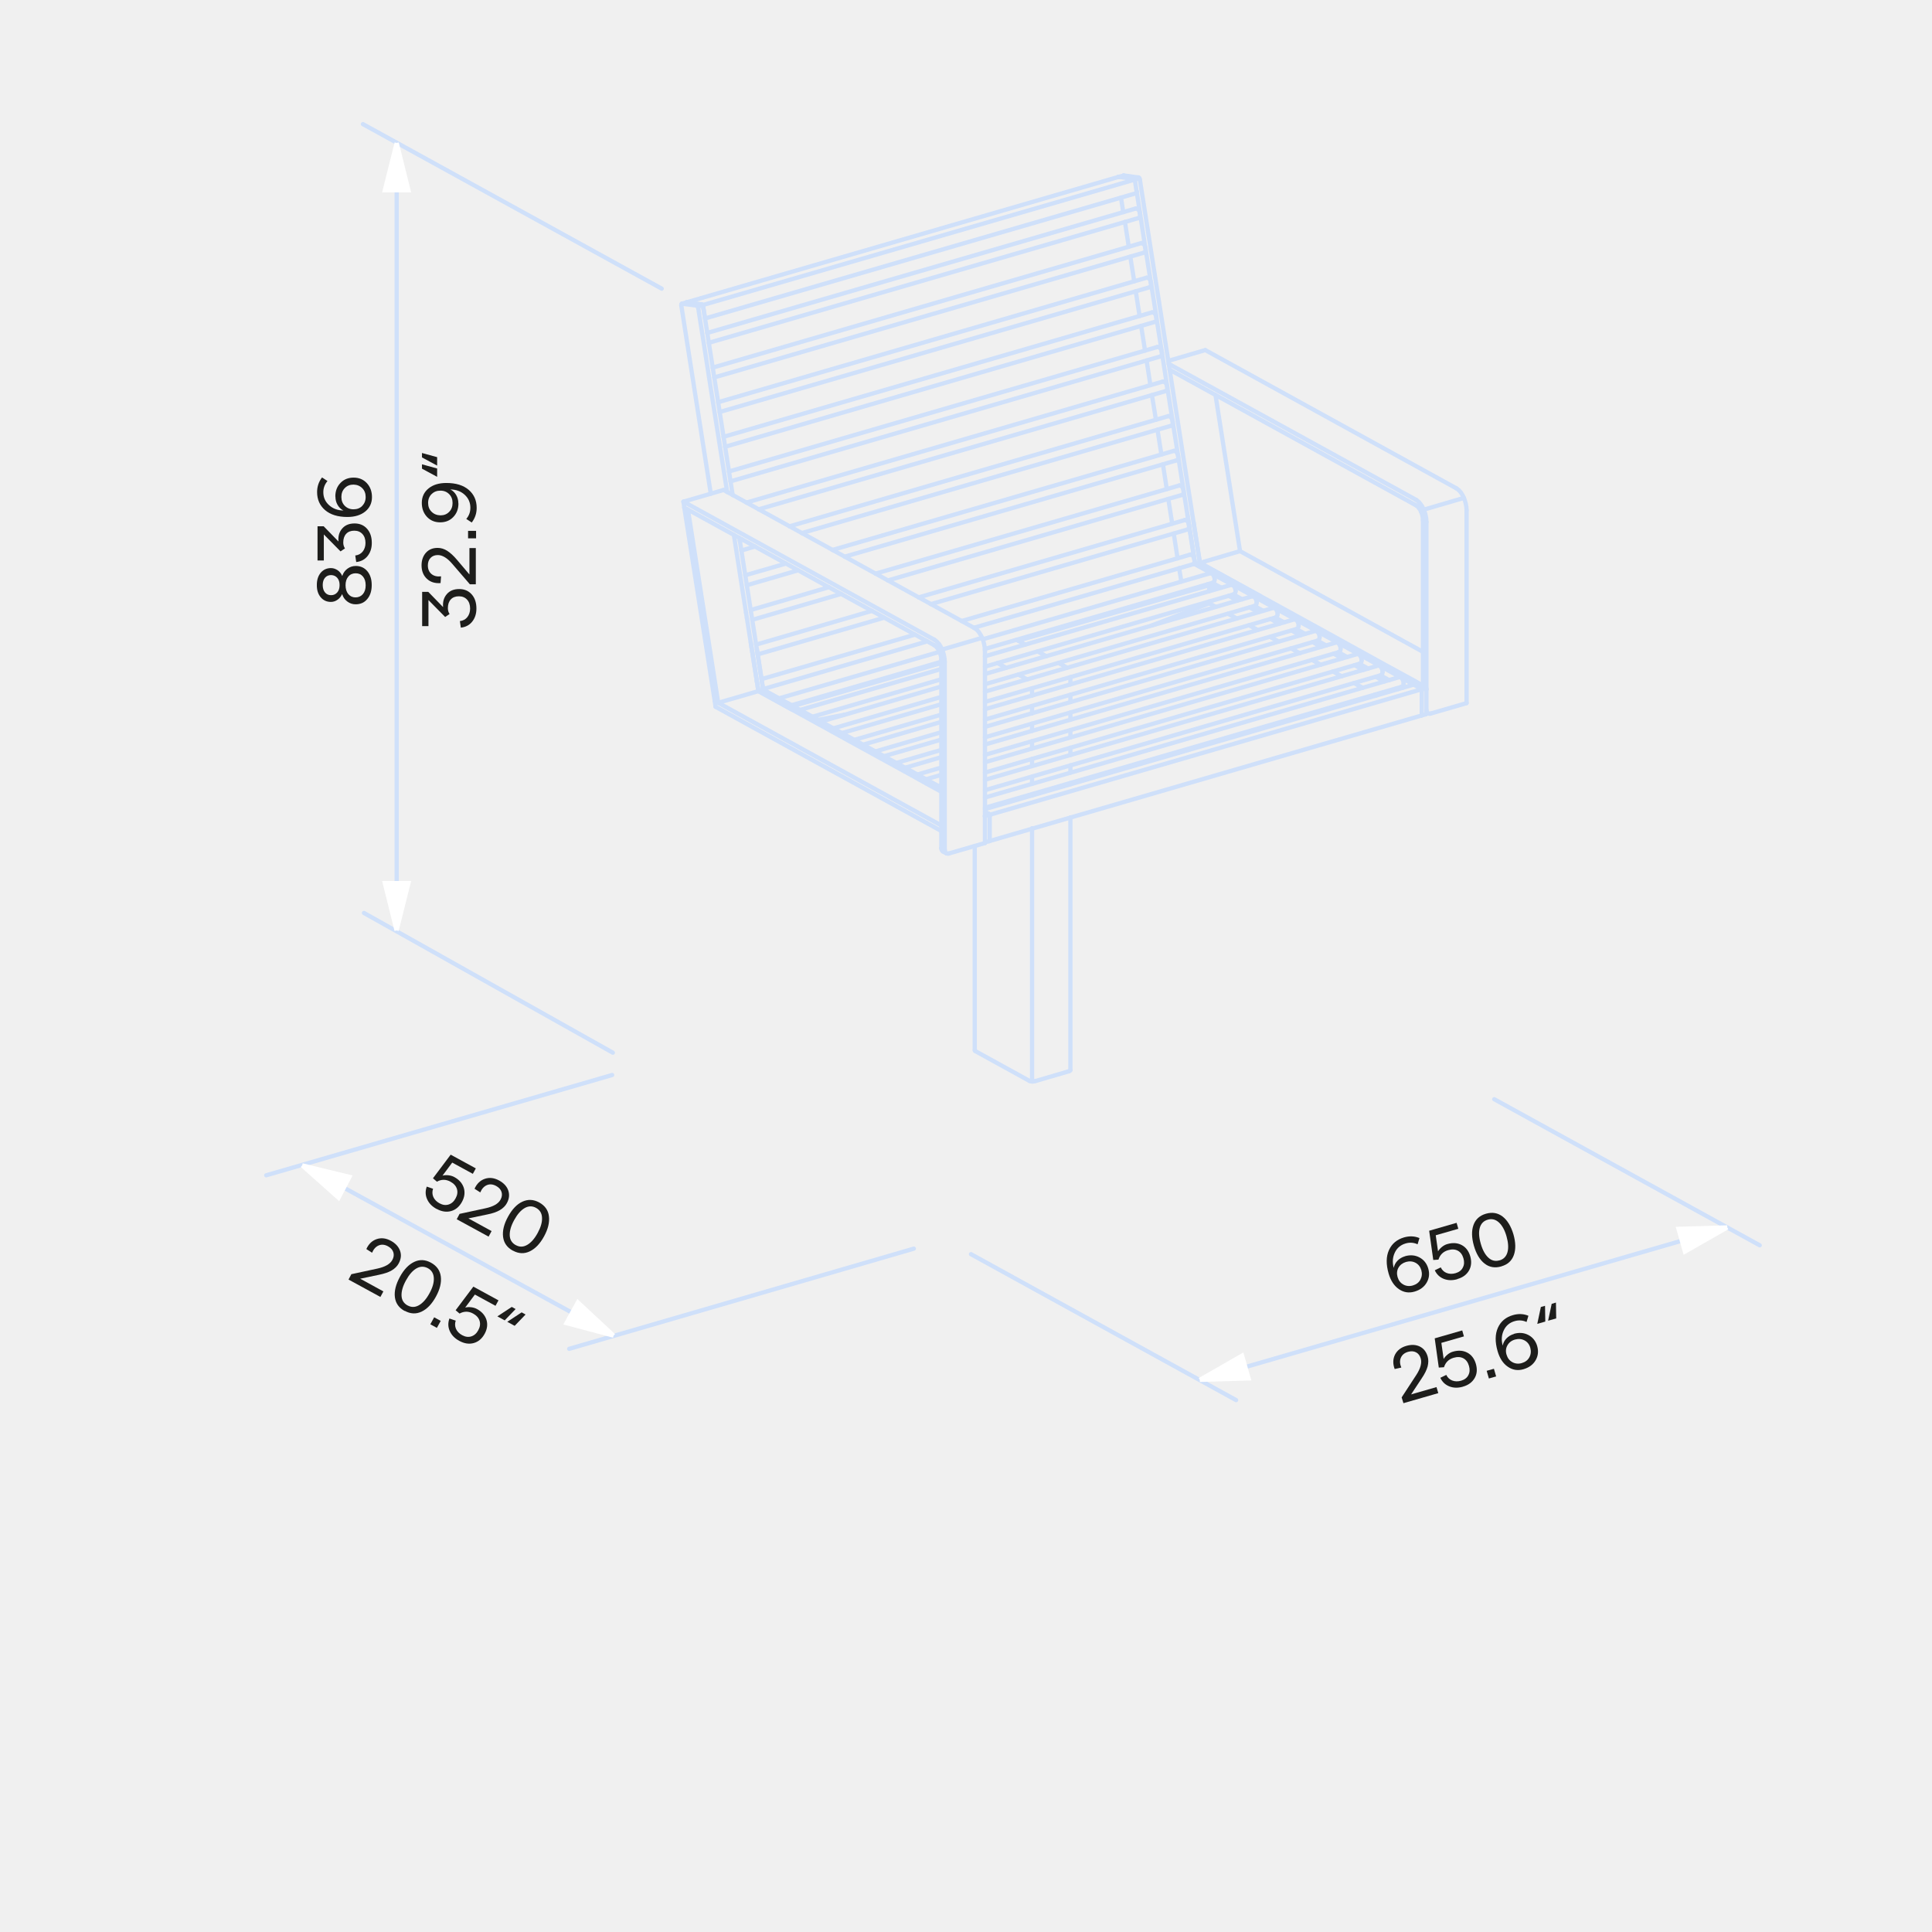
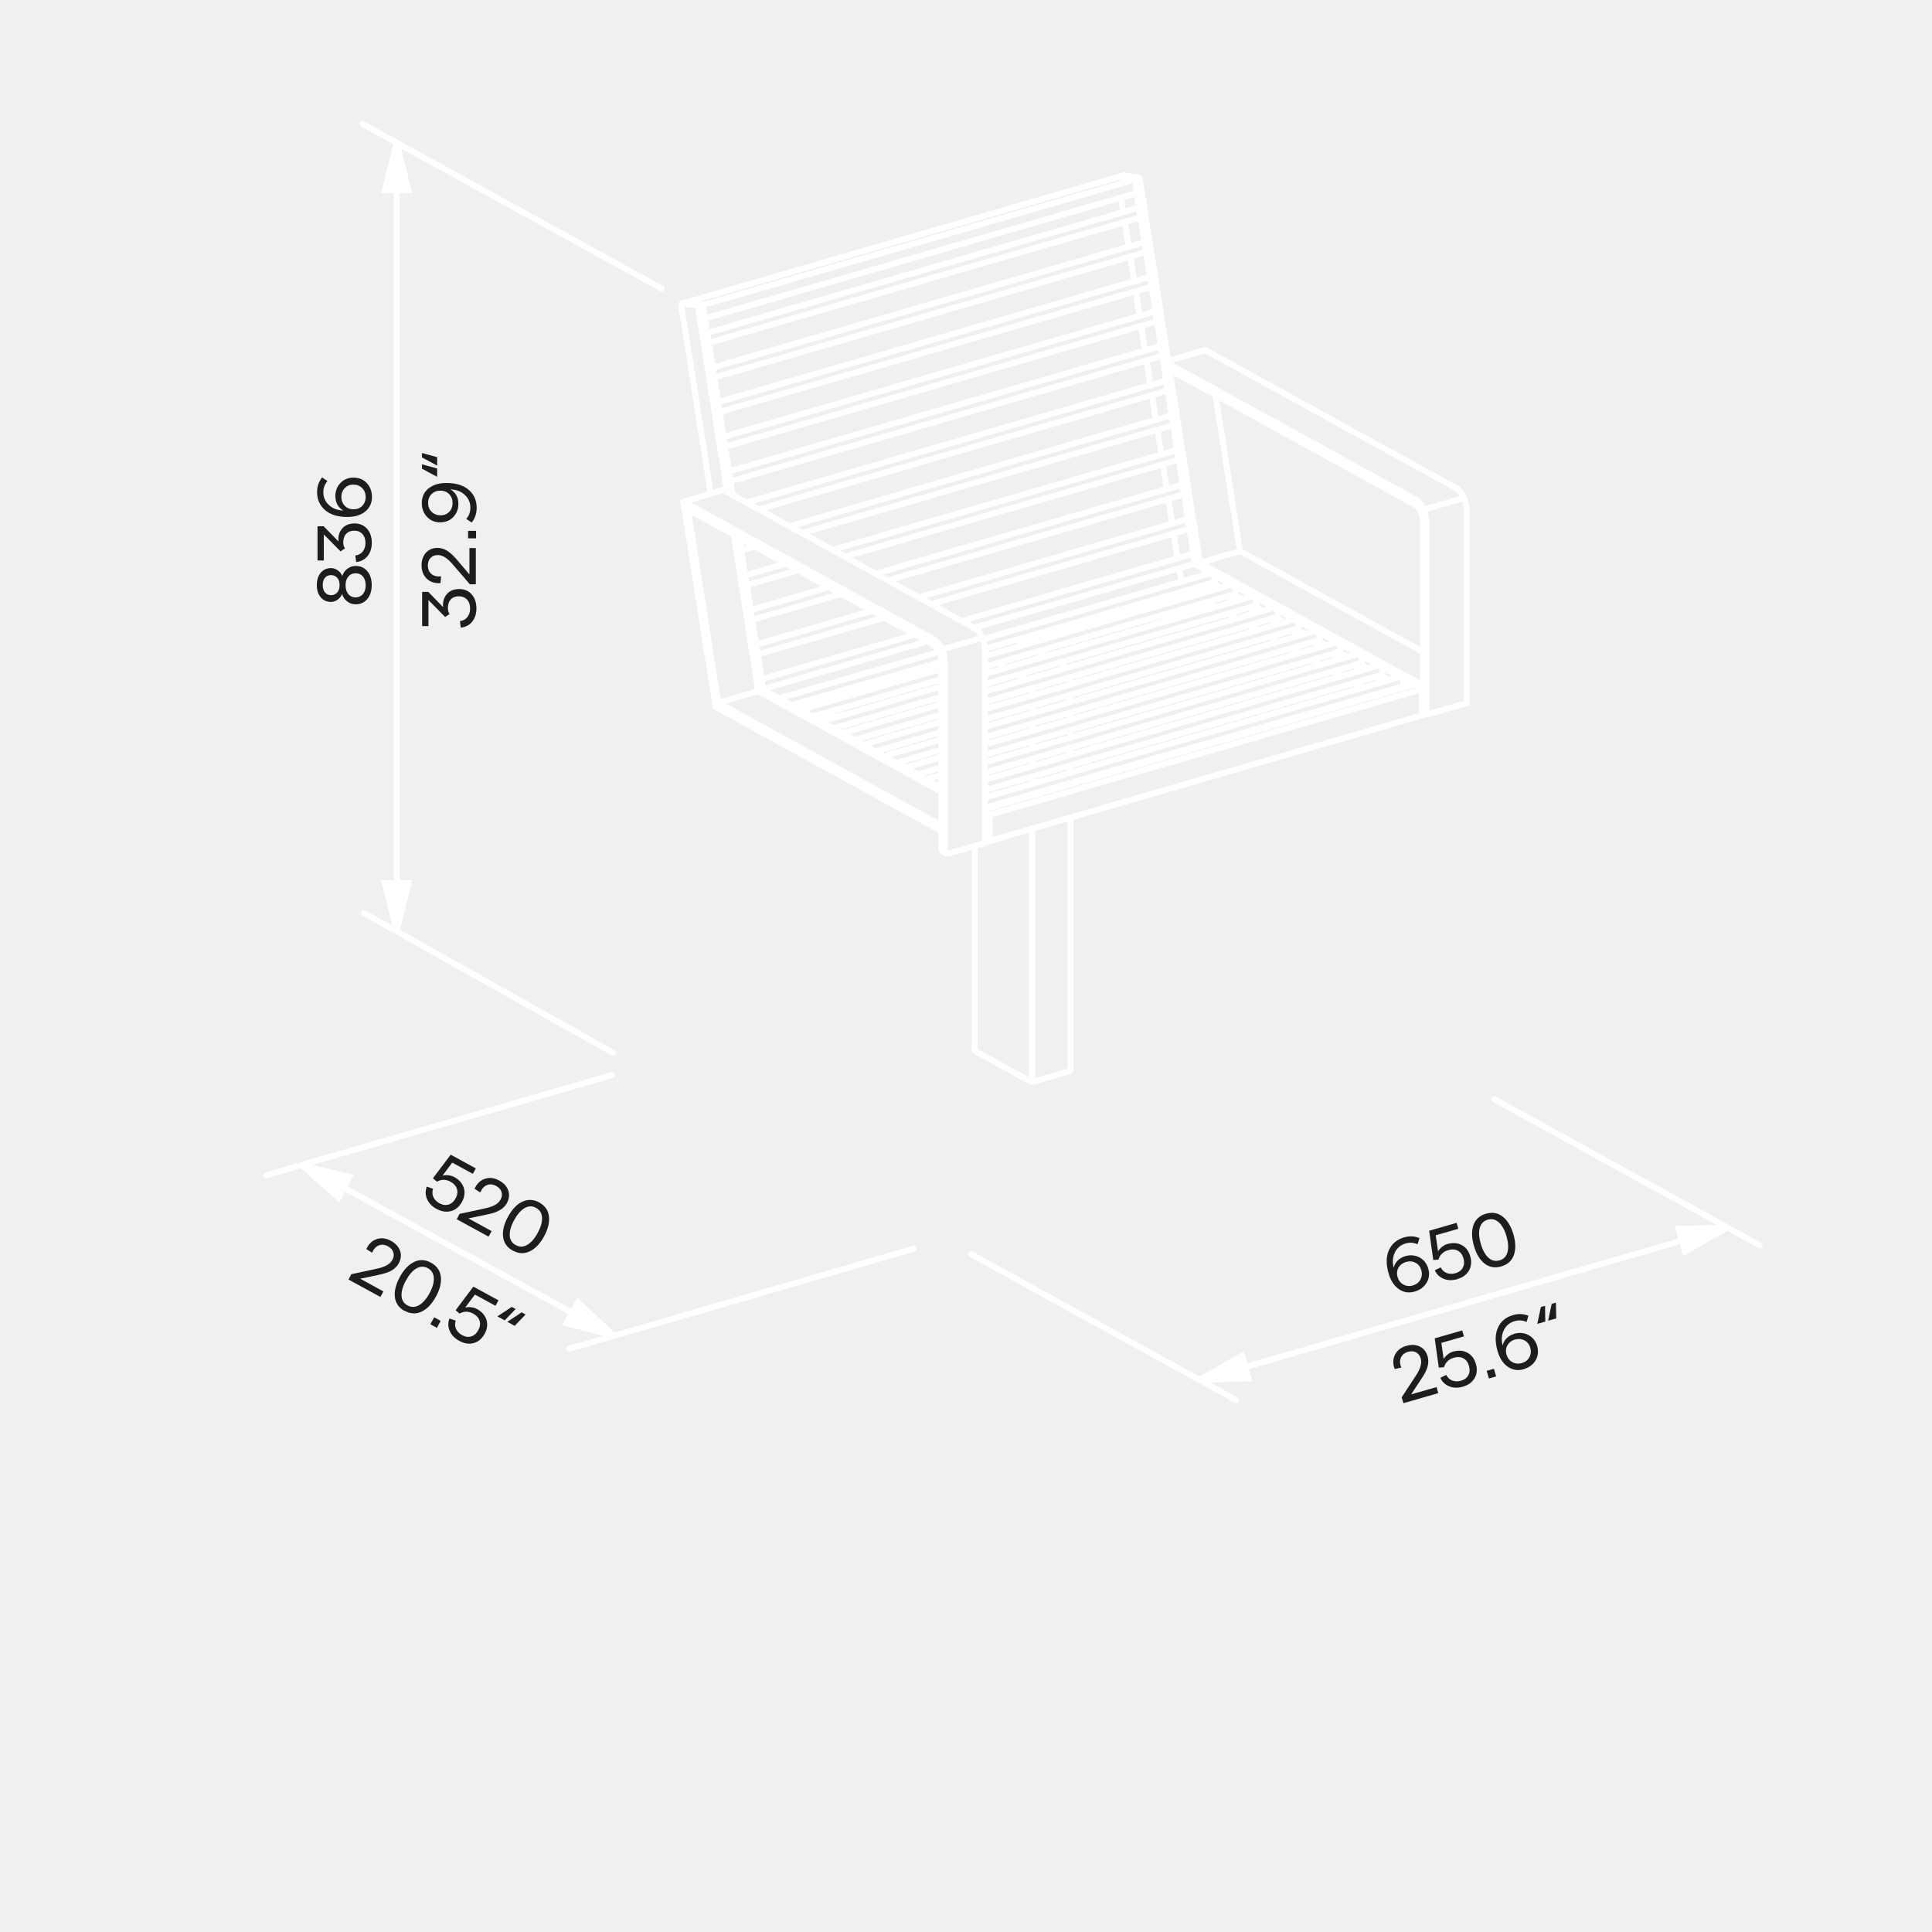
- <svg xmlns="http://www.w3.org/2000/svg" vector-effect="non-scaling-stroke" id="Vrstva_1" data-name="Vrstva 1" viewBox="0 0 226.77 226.77">
+ <svg xmlns="http://www.w3.org/2000/svg" id="Vrstva_1" data-name="Vrstva 1" viewBox="0 0 226.77 226.77">
  <defs>
    <style>
      .cls-1 {
        fill: #ffffff;
        stroke: #ffffff;
        stroke-miterlimit: 10;
      }

      .cls-1, .cls-2 {
-         stroke-width: .5px;
+         stroke-width: .7px;
      }

      .cls-3 {
        fill: #1d1d1b;
        stroke-width: 0px;
      }

      .cls-2 {
        fill: none;
-         stroke: #cfe0fa;
+         stroke: #ffffff;
        stroke-linecap: round;
        stroke-linejoin: round;
      }
    </style>
  </defs>
  <g>
    <line class="cls-2" x1="166.81" y1="60.08" x2="167.12" y2="59.82" />
    <line class="cls-2" x1="110.58" y1="76.24" x2="110.28" y2="76.51" />
    <line class="cls-2" x1="149.78" y1="72.46" x2="115.61" y2="82.39" />
    <line class="cls-2" x1="115.61" y1="81.18" x2="149.46" y2="71.35" />
    <path class="cls-2" d="m149.96,72.09c0-.16-.05-.34-.13-.48-.04-.06-.09-.14-.14-.19-.06-.05-.16-.09-.23-.06" />
    <line class="cls-2" x1="98.83" y1="86.04" x2="110.49" y2="82.66" />
    <line class="cls-2" x1="110.49" y1="83.88" x2="100.28" y2="86.84" />
    <path class="cls-2" d="m149.78,72.46c.08-.03.12-.09.14-.16s.04-.14.04-.22" />
    <path class="cls-2" d="m116.12,98.72s.04-.04.04-.06c.01-.03.01-.05.01-.08" />
    <path class="cls-2" d="m86.14,62.79c.34,2.15.67,4.32,1.01,6.49.43,2.74,1.43,9.11,1.87,11.84" />
    <path class="cls-2" d="m81.95,36.12h0v.03c.01.06.03.13.04.18.01.13.03.25.05.38.16.99.31,1.97.47,2.96.31,1.97.62,3.96.92,5.93.62,3.94,1.25,7.89,1.87,11.84.01.1.03.21.05.32" />
    <path class="cls-2" d="m89.02,81.12c1.19.66,2.39,1.32,3.59,1.98,1.19.66,2.39,1.31,3.59,1.97,1.19.66,2.39,1.32,3.59,1.98,1.19.65,2.39,1.31,3.59,1.97,1.19.66,2.39,1.32,3.59,1.97.6.34,1.19.66,1.79,1,.57.31,1.14.62,1.71.93" />
    <path class="cls-2" d="m110.49,92.45c-2.18-1.19-4.36-2.39-6.54-3.59-2.61-1.43-5.21-2.87-7.81-4.29-1.28-.7-2.57-1.41-3.84-2.11-.91-.49-1.82-1-2.72-1.49" />
    <path class="cls-2" d="m89.58,80.96c-.25-1.58-.49-3.18-.74-4.76" />
    <line class="cls-2" x1="89.58" y1="80.96" x2="96.66" y2="84.85" />
    <line class="cls-2" x1="89.02" y1="81.12" x2="89.58" y2="80.96" />
    <line class="cls-2" x1="81.79" y1="35.87" x2="80.06" y2="35.65" />
    <line class="cls-2" x1="89.58" y1="80.96" x2="89.02" y2="81.12" />
    <line class="cls-2" x1="86.79" y1="63.14" x2="89.58" y2="80.96" />
    <line class="cls-2" x1="82.53" y1="35.96" x2="86" y2="58.11" />
    <line class="cls-2" x1="83.01" y1="39.08" x2="133.32" y2="24.47" />
    <line class="cls-2" x1="133.64" y1="25.59" x2="83.19" y2="40.24" />
    <line class="cls-2" x1="83.65" y1="43.15" x2="133.97" y2="28.53" />
    <path class="cls-2" d="m134.29,29.65c.05-.01.09-.05.12-.09.03-.05.04-.1.05-.16.01-.1,0-.22-.01-.31-.03-.1-.06-.21-.12-.3-.04-.09-.12-.18-.21-.23" />
    <line class="cls-2" x1="134.29" y1="29.65" x2="83.84" y2="44.3" />
    <line class="cls-2" x1="92.66" y1="61.78" x2="137.15" y2="48.84" />
    <path class="cls-2" d="m137.47,49.97c.06-.03.1-.06.13-.1.03-.05.04-.1.05-.16.01-.1,0-.21-.01-.31-.03-.1-.06-.21-.12-.3-.04-.08-.12-.18-.21-.23" />
    <line class="cls-2" x1="137.47" y1="49.97" x2="94.11" y2="62.57" />
    <line class="cls-2" x1="119.51" y1="75.2" x2="141.93" y2="68.69" />
    <line class="cls-2" x1="137.29" y1="43.4" x2="140.84" y2="66.07" />
    <line class="cls-2" x1="166.2" y1="59.31" x2="137.29" y2="43.4" />
    <line class="cls-2" x1="167.02" y1="61.04" x2="167.02" y2="80.47" />
    <line class="cls-2" x1="99.08" y1="83.9" x2="96.03" y2="84.5" />
    <line class="cls-2" x1="147.32" y1="71.1" x2="115.61" y2="80.31" />
    <line class="cls-2" x1="115.61" y1="79.11" x2="146.99" y2="69.99" />
    <line class="cls-2" x1="96.37" y1="84.7" x2="110.49" y2="80.58" />
    <path class="cls-2" d="m147.5,70.74c0-.17-.05-.34-.13-.48-.04-.08-.09-.14-.14-.19-.06-.05-.16-.1-.23-.08" />
    <line class="cls-2" x1="144.85" y1="69.75" x2="115.61" y2="78.25" />
    <line class="cls-2" x1="115.61" y1="77.03" x2="144.53" y2="68.64" />
    <path class="cls-2" d="m145.03,69.38c0-.16-.05-.34-.13-.48-.04-.06-.09-.14-.14-.19-.06-.05-.16-.09-.23-.06" />
    <line class="cls-2" x1="97.71" y1="64.55" x2="137.79" y2="52.92" />
    <path class="cls-2" d="m138.12,54.03c.05-.01.09-.05.12-.1.03-.04.04-.09.05-.14.01-.1.01-.22-.01-.32s-.06-.21-.12-.3c-.04-.08-.12-.18-.21-.22" />
    <line class="cls-2" x1="138.12" y1="54.03" x2="99.15" y2="65.34" />
    <line class="cls-2" x1="125.64" y1="83.62" x2="125.64" y2="84.48" />
    <polyline class="cls-2" points="119.32 75.1 119.51 75.2 120.34 75.66" />
    <line class="cls-2" x1="120.56" y1="79.74" x2="119.53" y2="79.17" />
    <line class="cls-2" x1="133.35" y1="22.68" x2="82.75" y2="37.38" />
    <line class="cls-2" x1="85.56" y1="55.34" x2="135.87" y2="40.72" />
    <path class="cls-2" d="m136.2,41.84c.05-.01.09-.05.12-.1.03-.04.05-.09.05-.14.03-.1.01-.22-.01-.31-.01-.1-.05-.21-.1-.3s-.12-.18-.21-.23" />
    <line class="cls-2" x1="136.2" y1="41.84" x2="85.74" y2="56.5" />
    <line class="cls-2" x1="89.02" y1="81.12" x2="92.93" y2="83.27" />
    <line class="cls-2" x1="84.3" y1="82.49" x2="89.02" y2="81.12" />
    <line class="cls-2" x1="89.02" y1="81.12" x2="88.12" y2="75.37" />
    <line class="cls-2" x1="115.61" y1="76.32" x2="115.61" y2="98.95" />
    <line class="cls-2" x1="115.61" y1="98.95" x2="111.37" y2="100.18" />
    <line class="cls-2" x1="109.66" y1="75.73" x2="80.75" y2="59.82" />
    <line class="cls-2" x1="80.22" y1="58.88" x2="109.66" y2="75.08" />
    <line class="cls-2" x1="84.93" y1="57.51" x2="80.22" y2="58.88" />
    <line class="cls-2" x1="84.93" y1="57.51" x2="114.38" y2="73.72" />
    <path class="cls-2" d="m114.38,73.72c.21.12.4.31.54.51s.27.42.36.64c.19.45.32.97.32,1.45" />
    <line class="cls-2" x1="110.89" y1="99.79" x2="110.89" y2="77.69" />
    <line class="cls-2" x1="110.49" y1="77.46" x2="110.49" y2="96.89" />
    <path class="cls-2" d="m109.66,75.73c.14.08.27.21.36.34.1.13.19.27.26.43.13.3.21.64.21.96" />
    <path class="cls-2" d="m110.89,77.69c0-.49-.12-1.01-.31-1.45-.09-.23-.22-.45-.36-.65-.16-.19-.34-.38-.56-.51" />
    <path class="cls-2" d="m137.64,49.45c.26,1.65.52,3.28.78,4.93.43,2.74,1.43,9.11,1.87,11.84" />
    <path class="cls-2" d="m135.73,37.27c.21,1.35.43,2.7.64,4.05" />
    <path class="cls-2" d="m135.1,33.2c.21,1.35.42,2.7.64,4.05" />
    <path class="cls-2" d="m133.41,22.47c.12.77.25,1.53.36,2.3.22,1.45.45,2.91.67,4.36" />
    <path class="cls-2" d="m140.29,66.23c1.19.66,2.39,1.32,3.59,1.98,1.19.66,2.39,1.31,3.59,1.97,1.19.66,2.39,1.32,3.59,1.98,1.19.65,2.39,1.31,3.58,1.97,1.21.66,2.4,1.32,3.61,1.98.6.32,1.19.65,1.79.99.6.32,1.21.66,1.8.99.6.32,1.19.66,1.79.99.6.34,1.21.66,1.8,1,.3.16.6.32.89.49.08.04.16.08.22.12.04.03.08.04.12.06.03.01.04.03.06.03h0" />
    <path class="cls-2" d="m167.3,80.62h-.01s-.01-.01-.03-.01c-.01-.01-.04-.03-.05-.04l-.23-.12c-.3-.17-.6-.34-.89-.51-1.22-.66-2.43-1.32-3.63-1.98-2.41-1.34-4.83-2.66-7.24-4-2.61-1.43-5.21-2.87-7.81-4.29-1.28-.7-2.57-1.41-3.84-2.11-.91-.49-1.82-1-2.72-1.49" />
    <line class="cls-2" x1="140.29" y1="66.23" x2="140.84" y2="66.07" />
    <line class="cls-2" x1="144.22" y1="68.39" x2="140.29" y2="66.23" />
    <line class="cls-2" x1="167.43" y1="80.91" x2="167.43" y2="83.68" />
    <line class="cls-2" x1="137.77" y1="62.63" x2="138.22" y2="65.54" />
    <line class="cls-2" x1="140.84" y1="66.07" x2="140.27" y2="66.23" />
    <line class="cls-2" x1="133.79" y1="21.07" x2="137.29" y2="43.4" />
    <line class="cls-2" x1="140.27" y1="66.23" x2="139.38" y2="60.48" />
    <line class="cls-2" x1="87.61" y1="58.99" x2="136.51" y2="44.78" />
    <path class="cls-2" d="m136.83,45.9c.05-.01.09-.05.12-.09.03-.05.05-.1.05-.16.03-.1.01-.21,0-.31-.03-.1-.06-.21-.12-.3s-.12-.18-.21-.23" />
    <line class="cls-2" x1="136.83" y1="45.9" x2="89.05" y2="59.78" />
    <line class="cls-2" x1="110.49" y1="77.67" x2="92.89" y2="82.78" />
    <line class="cls-2" x1="142.39" y1="68.39" x2="115.6" y2="76.17" />
    <line class="cls-2" x1="115.37" y1="75.03" x2="142.06" y2="67.28" />
    <line class="cls-2" x1="91.44" y1="81.97" x2="110.28" y2="76.51" />
    <path class="cls-2" d="m142.57,68.03c0-.17-.05-.34-.13-.48-.04-.08-.09-.14-.14-.19-.06-.05-.16-.1-.23-.08" />
    <line class="cls-2" x1="110.49" y1="92.17" x2="110.14" y2="92.27" />
    <line class="cls-2" x1="159.64" y1="77.89" x2="115.61" y2="90.68" />
    <line class="cls-2" x1="115.61" y1="89.47" x2="159.31" y2="76.77" />
    <path class="cls-2" d="m159.82,77.51c0-.16-.05-.34-.13-.47-.04-.08-.09-.14-.14-.21-.06-.05-.14-.09-.23-.06" />
    <line class="cls-2" x1="152.24" y1="73.81" x2="115.61" y2="84.46" />
    <line class="cls-2" x1="115.61" y1="83.24" x2="151.92" y2="72.7" />
    <path class="cls-2" d="m152.43,73.45c0-.17-.05-.34-.13-.48-.04-.08-.09-.14-.14-.19-.06-.05-.14-.1-.23-.08" />
    <line class="cls-2" x1="157.17" y1="76.54" x2="115.61" y2="88.6" />
    <line class="cls-2" x1="115.61" y1="87.39" x2="156.85" y2="75.41" />
    <path class="cls-2" d="m157.35,76.16c0-.17-.05-.34-.13-.48-.04-.08-.09-.14-.14-.19-.06-.05-.14-.1-.23-.08" />
    <line class="cls-2" x1="84.93" y1="51.27" x2="135.24" y2="36.66" />
    <path class="cls-2" d="m135.56,37.78c.05-.01.09-.05.12-.1.03-.04.04-.09.05-.14.01-.1.01-.22-.01-.32-.01-.1-.05-.21-.1-.3-.05-.08-.13-.18-.22-.22" />
    <line class="cls-2" x1="135.56" y1="37.78" x2="85.11" y2="52.44" />
    <line class="cls-2" x1="84.29" y1="47.21" x2="134.6" y2="32.59" />
    <path class="cls-2" d="m135.1,33.2c-.01-.1-.05-.22-.1-.32-.05-.09-.13-.21-.23-.26" />
    <line class="cls-2" x1="134.93" y1="33.72" x2="84.47" y2="48.36" />
    <line class="cls-2" x1="154.71" y1="75.18" x2="115.61" y2="86.54" />
    <line class="cls-2" x1="115.61" y1="85.32" x2="154.38" y2="74.06" />
    <path class="cls-2" d="m154.89,74.8c0-.16-.05-.34-.13-.48-.04-.06-.09-.14-.14-.19-.06-.05-.14-.09-.23-.06" />
    <line class="cls-2" x1="112.88" y1="72.89" x2="139.7" y2="65.1" />
    <line class="cls-2" x1="89.39" y1="79.71" x2="107.4" y2="74.49" />
    <path class="cls-2" d="m140.03,66.23c.05-.03.09-.06.12-.1.03-.05.05-.1.05-.16.03-.09.01-.21-.01-.31-.01-.1-.05-.21-.1-.3-.05-.08-.12-.18-.21-.23" />
    <line class="cls-2" x1="108.84" y1="75.28" x2="89.57" y2="80.88" />
    <line class="cls-2" x1="140.03" y1="66.23" x2="114.32" y2="73.68" />
    <line class="cls-2" x1="164.57" y1="80.6" x2="115.61" y2="94.81" />
    <line class="cls-2" x1="115.61" y1="93.61" x2="164.24" y2="79.48" />
    <path class="cls-2" d="m164.75,80.23c0-.17-.05-.34-.13-.48-.04-.08-.09-.14-.14-.21-.06-.04-.14-.09-.23-.06" />
    <line class="cls-2" x1="162.1" y1="79.25" x2="115.61" y2="92.75" />
    <line class="cls-2" x1="115.61" y1="91.53" x2="161.78" y2="78.12" />
    <path class="cls-2" d="m162.28,78.87c0-.16-.05-.34-.13-.48-.04-.06-.09-.14-.14-.19-.06-.05-.14-.1-.23-.08" />
    <line class="cls-2" x1="102.77" y1="67.33" x2="138.43" y2="56.98" />
    <line class="cls-2" x1="138.75" y1="58.09" x2="104.21" y2="68.13" />
    <line class="cls-2" x1="115.61" y1="94.97" x2="165.92" y2="80.36" />
    <line class="cls-2" x1="166.8" y1="84" x2="116.11" y2="98.73" />
    <path class="cls-2" d="m166.88,81.08c0-.05-.01-.12-.04-.17-.03-.04-.05-.09-.1-.12" />
    <line class="cls-2" x1="107.82" y1="70.12" x2="139.07" y2="61.04" />
    <path class="cls-2" d="m139.39,62.15c.05-.01.09-.05.12-.09.03-.05.04-.1.05-.16.01-.1.01-.21-.01-.31-.01-.1-.05-.21-.1-.3s-.13-.18-.22-.23" />
    <line class="cls-2" x1="139.39" y1="62.15" x2="109.26" y2="70.91" />
    <line class="cls-2" x1="110.49" y1="92.93" x2="110.49" y2="92.93" />
    <line class="cls-2" x1="92.53" y1="82.57" x2="92.53" y2="82.57" />
    <line class="cls-2" x1="110.49" y1="81.8" x2="97.82" y2="85.49" />
    <line class="cls-2" x1="110.49" y1="79.73" x2="95.35" y2="84.13" />
    <line class="cls-2" x1="149.14" y1="72.65" x2="150.16" y2="73.22" />
    <line class="cls-2" x1="151.61" y1="74.01" x2="152.62" y2="74.57" />
    <line class="cls-2" x1="154.07" y1="75.36" x2="155.08" y2="75.93" />
    <line class="cls-2" x1="156.54" y1="76.72" x2="157.55" y2="77.28" />
    <line class="cls-2" x1="159" y1="78.07" x2="160.01" y2="78.64" />
    <line class="cls-2" x1="161.47" y1="79.43" x2="162.48" y2="79.99" />
    <line class="cls-2" x1="163.93" y1="80.79" x2="164.11" y2="80.88" />
    <path class="cls-2" d="m133.81,25.06c-.01-.1-.05-.22-.1-.31s-.13-.19-.22-.25" />
    <line class="cls-2" x1="88.63" y1="64.15" x2="87.01" y2="64.62" />
    <line class="cls-2" x1="164.67" y1="80.73" x2="164.49" y2="80.62" />
    <line class="cls-2" x1="163.05" y1="79.83" x2="162.02" y2="79.26" />
    <line class="cls-2" x1="160.58" y1="78.47" x2="159.56" y2="77.91" />
    <line class="cls-2" x1="158.12" y1="77.12" x2="157.1" y2="76.55" />
    <line class="cls-2" x1="155.66" y1="75.76" x2="154.63" y2="75.2" />
    <line class="cls-2" x1="153.19" y1="74.4" x2="152.17" y2="73.84" />
    <line class="cls-2" x1="150.73" y1="73.05" x2="149.7" y2="72.49" />
    <line class="cls-2" x1="148.26" y1="71.69" x2="147.24" y2="71.13" />
    <line class="cls-2" x1="161.57" y1="81.62" x2="161.39" y2="81.52" />
    <line class="cls-2" x1="159.95" y1="80.73" x2="158.92" y2="80.17" />
    <line class="cls-2" x1="157.48" y1="79.38" x2="156.46" y2="78.81" />
    <line class="cls-2" x1="155.02" y1="78.02" x2="154" y2="77.46" />
    <line class="cls-2" x1="152.56" y1="76.67" x2="151.53" y2="76.1" />
    <line class="cls-2" x1="150.09" y1="75.3" x2="149.07" y2="74.75" />
    <line class="cls-2" x1="147.63" y1="73.94" x2="146.6" y2="73.39" />
    <line class="cls-2" x1="145.16" y1="72.59" x2="144.14" y2="72.04" />
    <line class="cls-2" x1="140.84" y1="66.07" x2="145.55" y2="64.69" />
    <line class="cls-2" x1="137.17" y1="42.7" x2="166.2" y2="58.66" />
    <line class="cls-2" x1="167.43" y1="80.91" x2="167.43" y2="61.27" />
    <line class="cls-2" x1="140.47" y1="66.17" x2="140.47" y2="66.17" />
    <line class="cls-2" x1="140.84" y1="66.07" x2="140.84" y2="66.07" />
    <line class="cls-2" x1="147.92" y1="69.96" x2="147.91" y2="69.96" />
    <line class="cls-2" x1="140.84" y1="66.07" x2="140.84" y2="66.07" />
    <line class="cls-2" x1="93.68" y1="66.94" x2="87.66" y2="68.69" />
    <path class="cls-2" d="m137,45.39c.22,1.35.43,2.7.64,4.06" />
    <path class="cls-2" d="m134.46,29.14l.23,1.56c.13.83.27,1.66.4,2.49" />
    <path class="cls-2" d="m116.12,98.72s-.01,0-.01.01" />
    <line class="cls-2" x1="133.94" y1="38.25" x2="134.4" y2="41.15" />
    <line class="cls-2" x1="135.86" y1="50.44" x2="136.32" y2="53.34" />
    <line class="cls-2" x1="136.5" y1="54.5" x2="136.95" y2="57.4" />
    <line class="cls-2" x1="118.09" y1="78.38" x2="117.07" y2="77.82" />
    <line class="cls-2" x1="115.63" y1="77.03" x2="115.61" y2="77.02" />
    <line class="cls-2" x1="121.79" y1="76.45" x2="122.8" y2="77.02" />
    <line class="cls-2" x1="124.25" y1="77.81" x2="125.26" y2="78.37" />
    <line class="cls-2" x1="132.04" y1="26.05" x2="132.49" y2="28.96" />
    <line class="cls-2" x1="132.67" y1="30.13" x2="133.13" y2="33.02" />
    <path class="cls-2" d="m80.58,35.51s.01-.01.03-.03" />
    <line class="cls-2" x1="88.95" y1="80.67" x2="88.95" y2="80.67" />
    <line class="cls-2" x1="87.67" y1="72.54" x2="87.67" y2="72.54" />
    <line class="cls-2" x1="88.31" y1="76.6" x2="88.31" y2="76.6" />
    <line class="cls-2" x1="108.69" y1="91.47" x2="110.49" y2="90.95" />
    <line class="cls-2" x1="101.29" y1="87.41" x2="110.49" y2="84.73" />
    <line class="cls-2" x1="106.22" y1="90.12" x2="110.49" y2="88.87" />
    <line class="cls-2" x1="103.76" y1="88.76" x2="110.49" y2="86.81" />
    <line class="cls-2" x1="88.12" y1="71.6" x2="97.3" y2="68.92" />
    <line class="cls-2" x1="116.15" y1="98.68" x2="116.15" y2="98.68" />
    <line class="cls-2" x1="88.75" y1="75.66" x2="102.35" y2="71.7" />
    <path class="cls-2" d="m116.04,95.51h-.01s-.01-.01-.03-.01c-.01-.01-.04-.03-.05-.04l-.23-.12s-.06-.05-.1-.06" />
    <line class="cls-2" x1="93.9" y1="83.33" x2="110.49" y2="78.52" />
    <line class="cls-2" x1="86.83" y1="63.46" x2="87.18" y2="63.36" />
    <line class="cls-2" x1="93.07" y1="82.88" x2="110.49" y2="77.82" />
    <line class="cls-2" x1="87.48" y1="67.52" x2="92.24" y2="66.15" />
    <line class="cls-2" x1="116.11" y1="98.73" x2="115.61" y2="98.87" />
    <path class="cls-2" d="m80.03,35.65h.03" />
    <line class="cls-2" x1="80.03" y1="35.65" x2="80.61" y2="35.48" />
    <path class="cls-2" d="m116.17,95.8c0-.05-.01-.1-.04-.16-.01-.05-.05-.1-.09-.13" />
    <line class="cls-2" x1="79.97" y1="35.86" x2="83.43" y2="57.95" />
    <path class="cls-2" d="m80.63,35.48h-.03" />
    <path class="cls-2" d="m79.97,35.86s-.01-.08,0-.12.03-.08.06-.09" />
    <line class="cls-2" x1="80.63" y1="35.48" x2="82.36" y2="35.72" />
    <path class="cls-2" d="m82.53,35.96c-.01-.05-.03-.1-.05-.16-.03-.04-.06-.09-.12-.09" />
    <path class="cls-2" d="m81.79,35.87c.05.01.09.06.12.1s.04.09.05.14" />
    <line class="cls-2" x1="141.93" y1="70.6" x2="141.93" y2="70.82" />
    <line class="cls-2" x1="144.22" y1="69.93" x2="145.23" y2="70.49" />
    <line class="cls-2" x1="146.68" y1="71.3" x2="147.69" y2="71.85" />
    <line class="cls-2" x1="145.8" y1="70.34" x2="144.77" y2="69.77" />
    <line class="cls-2" x1="143.33" y1="68.97" x2="142.31" y2="68.42" />
    <line class="cls-2" x1="142.7" y1="71.23" x2="141.93" y2="70.82" />
    <path class="cls-2" d="m133.64,25.59c.05-.01.09-.05.12-.09s.04-.08.05-.13c.03-.09.03-.19,0-.29" />
    <path class="cls-2" d="m133.49,24.5c-.05-.03-.1-.05-.17-.03" />
    <path class="cls-2" d="m134.12,28.56c-.05-.03-.1-.04-.16-.03" />
    <path class="cls-2" d="m137.31,48.87c-.05-.03-.1-.04-.17-.03" />
    <line class="cls-2" x1="141.93" y1="68.69" x2="141.93" y2="69.39" />
    <line class="cls-2" x1="141.93" y1="70.82" x2="135.23" y2="73.4" />
    <line class="cls-2" x1="141.93" y1="68.69" x2="142.76" y2="69.14" />
    <path class="cls-2" d="m167.63,83.74c-.06-.03-.12-.09-.14-.16-.04-.06-.05-.14-.05-.21" />
    <path class="cls-2" d="m167.43,61.27c0-.49-.12-1.01-.31-1.45-.1-.23-.22-.45-.38-.65-.14-.19-.32-.38-.54-.51" />
    <line class="cls-2" x1="167.63" y1="83.74" x2="167.43" y2="83.63" />
    <line class="cls-2" x1="145.55" y1="64.69" x2="167.02" y2="76.51" />
    <line class="cls-2" x1="145.55" y1="64.69" x2="142.67" y2="46.37" />
    <path class="cls-2" d="m167.9,83.76c-.09.03-.18.03-.27-.03" />
    <line class="cls-2" x1="172.14" y1="59.9" x2="172.14" y2="82.53" />
    <line class="cls-2" x1="172.14" y1="82.53" x2="167.9" y2="83.76" />
    <line class="cls-2" x1="141.47" y1="41.09" x2="137.12" y2="42.36" />
    <line class="cls-2" x1="141.47" y1="41.09" x2="170.91" y2="57.3" />
    <path class="cls-2" d="m170.91,57.3c.22.12.4.31.56.51.14.19.27.42.36.64.19.45.31.97.31,1.45" />
    <path class="cls-2" d="m166.2,59.31c.14.08.27.21.36.34.1.13.18.27.25.43.13.3.21.64.21.96" />
    <path class="cls-2" d="m147.5,70.74c0,.06-.01.14-.04.21s-.06.14-.14.16" />
    <path class="cls-2" d="m144.85,69.75c.08-.03.12-.09.14-.16s.04-.14.04-.22" />
    <path class="cls-2" d="m137.79,52.92c.05-.03.1,0,.16.03" />
    <path class="cls-2" d="m134.93,33.72s.08-.05.1-.09.05-.09.05-.13c.03-.1.03-.19.01-.3" />
    <line class="cls-2" x1="88.84" y1="80.03" x2="88.84" y2="80.03" />
    <path class="cls-2" d="m138.75,58.09c.05-.01.09-.05.12-.1.03-.04.04-.09.05-.14.01-.1.01-.22-.01-.31-.03-.1-.05-.21-.1-.3s-.13-.18-.22-.23" />
    <line class="cls-2" x1="87.57" y1="71.91" x2="87.57" y2="71.91" />
    <line class="cls-2" x1="88.21" y1="75.97" x2="88.21" y2="75.97" />
    <line class="cls-2" x1="133.41" y1="22.47" x2="133.41" y2="22.47" />
    <line class="cls-2" x1="133.31" y1="34.19" x2="133.76" y2="37.09" />
    <line class="cls-2" x1="135.21" y1="46.38" x2="135.68" y2="49.27" />
    <line class="cls-2" x1="137.13" y1="58.56" x2="137.59" y2="61.46" />
    <line class="cls-2" x1="138.4" y1="66.69" x2="138.64" y2="68.13" />
    <line class="cls-2" x1="125.64" y1="79.47" x2="125.64" y2="80.34" />
    <line class="cls-2" x1="125.64" y1="81.54" x2="125.64" y2="82.4" />
    <line class="cls-2" x1="125.64" y1="85.69" x2="125.64" y2="86.55" />
    <line class="cls-2" x1="125.64" y1="87.76" x2="125.64" y2="88.63" />
    <line class="cls-2" x1="125.64" y1="89.83" x2="125.64" y2="90.69" />
    <line class="cls-2" x1="125.64" y1="91.91" x2="125.64" y2="92.06" />
    <line class="cls-2" x1="125.64" y1="95.95" x2="125.64" y2="125.61" />
    <path class="cls-2" d="m138.66,68.26s-.03-.09-.03-.13" />
    <line class="cls-2" x1="110.49" y1="85.94" x2="102.75" y2="88.2" />
    <line class="cls-2" x1="110.49" y1="90.09" x2="107.68" y2="90.91" />
    <line class="cls-2" x1="110.49" y1="88.02" x2="105.21" y2="89.55" />
    <line class="cls-2" x1="98.74" y1="69.71" x2="88.3" y2="72.75" />
    <line class="cls-2" x1="103.78" y1="72.5" x2="88.93" y2="76.81" />
    <path class="cls-2" d="m133.41,22.54v-.06" />
    <path class="cls-2" d="m136.37,41.33c.06.4.13.8.19,1.21.14.95.3,1.89.44,2.84" />
    <line class="cls-2" x1="131.58" y1="23.19" x2="131.84" y2="24.9" />
    <line class="cls-2" x1="134.58" y1="42.31" x2="135.03" y2="45.21" />
    <line class="cls-2" x1="131.27" y1="20.77" x2="131.28" y2="20.77" />
    <path class="cls-2" d="m114.41,123.27c0,.05.05.08.08.1" />
    <line class="cls-2" x1="114.41" y1="123.27" x2="114.41" y2="99.3" />
    <path class="cls-2" d="m120.85,126.88c.08.04.19.06.29.06s.19,0,.29-.03" />
    <line class="cls-2" x1="121.43" y1="126.92" x2="125.47" y2="125.74" />
    <path class="cls-2" d="m125.47,125.74s.08-.03.1-.05c.03-.01.06-.04.06-.08" />
    <line class="cls-2" x1="114.49" y1="123.38" x2="120.85" y2="126.88" />
    <path class="cls-2" d="m131.3,20.76h-.01" />
    <line class="cls-2" x1="80.61" y1="35.48" x2="131.3" y2="20.76" />
    <path class="cls-2" d="m133.35,22.68s.04-.04.05-.06.01-.05.01-.08" />
    <line class="cls-2" x1="133.05" y1="21" x2="131.32" y2="20.76" />
    <path class="cls-2" d="m131.32,20.76h-.03" />
    <line class="cls-2" x1="82.53" y1="35.96" x2="82.72" y2="37.2" />
    <line class="cls-2" x1="133.41" y1="22.47" x2="133.22" y2="21.23" />
    <path class="cls-2" d="m133.22,21.23c-.01-.05-.03-.1-.05-.14s-.06-.09-.12-.09" />
    <path class="cls-2" d="m136.04,40.75c-.05-.03-.12-.04-.17-.03" />
    <path class="cls-2" d="m111.09,100.16c-.06-.03-.12-.09-.14-.16-.04-.06-.05-.14-.05-.21" />
    <line class="cls-2" x1="110.49" y1="96.89" x2="84.3" y2="82.49" />
    <line class="cls-2" x1="80.75" y1="59.82" x2="84.3" y2="82.49" />
    <line class="cls-2" x1="111.09" y1="100.16" x2="110.67" y2="99.94" />
    <line class="cls-2" x1="83.99" y1="82.96" x2="110.49" y2="97.54" />
    <line class="cls-2" x1="83.99" y1="82.96" x2="83.89" y2="82.26" />
    <line class="cls-2" x1="80.32" y1="59.58" x2="83.89" y2="82.26" />
    <path class="cls-2" d="m110.49,99.56c0,.08.01.16.04.22.04.06.08.12.14.16" />
    <path class="cls-2" d="m111.37,100.18c-.09.03-.19.03-.29-.03" />
    <line class="cls-2" x1="80.22" y1="58.88" x2="80.32" y2="59.58" />
    <line class="cls-2" x1="110.49" y1="97.54" x2="110.49" y2="99.56" />
    <path class="cls-2" d="m167.37,83.84s.04-.04.05-.06.01-.06.01-.09" />
    <line class="cls-2" x1="167.37" y1="83.84" x2="166.8" y2="84" />
    <line class="cls-2" x1="131.3" y1="20.76" x2="131.87" y2="20.61" />
    <path class="cls-2" d="m140.84,66.07c-.25-1.58-.49-3.16-.74-4.76" />
    <line class="cls-2" x1="140.84" y1="66.07" x2="147.91" y2="69.96" />
    <path class="cls-2" d="m167.43,80.91c0-.05-.01-.1-.04-.16-.01-.05-.05-.1-.09-.13" />
    <path class="cls-2" d="m131.89,20.59s-.01,0-.03.01" />
    <line class="cls-2" x1="131.89" y1="20.59" x2="133.62" y2="20.83" />
    <path class="cls-2" d="m133.79,21.07c-.01-.05-.03-.1-.05-.16-.03-.04-.06-.09-.12-.09" />
    <path class="cls-2" d="m136.68,44.81c-.05-.03-.1-.04-.17-.03" />
    <path class="cls-2" d="m142.39,68.39c.08-.01.12-.09.14-.16s.04-.14.04-.21" />
    <path class="cls-2" d="m159.64,77.89c.08-.03.12-.09.14-.16s.04-.14.04-.22" />
    <path class="cls-2" d="m152.24,73.81c.08-.01.12-.08.14-.16.03-.06.04-.14.04-.21" />
    <path class="cls-2" d="m157.17,76.54c.08-.03.12-.09.14-.16.03-.08.04-.16.04-.22" />
    <path class="cls-2" d="m135.4,36.69s-.1-.05-.16-.03" />
    <path class="cls-2" d="m134.76,32.62c-.05-.03-.1-.04-.16-.03" />
    <path class="cls-2" d="m154.71,75.18c.08-.03.12-.09.14-.16s.04-.14.04-.22" />
    <path class="cls-2" d="m139.87,65.12c-.05-.03-.12-.04-.17-.03" />
    <path class="cls-2" d="m164.57,80.6c.08-.01.12-.09.14-.16s.04-.14.04-.21" />
    <path class="cls-2" d="m162.28,78.87c0,.08-.01.14-.04.22-.03.06-.06.13-.14.16" />
    <path class="cls-2" d="m138.59,57s-.1-.04-.16-.03" />
    <path class="cls-2" d="m166.8,84s.05-.03.05-.05c.01-.04.03-.06.03-.09" />
    <line class="cls-2" x1="116.17" y1="95.8" x2="116.17" y2="98.57" />
    <line class="cls-2" x1="166.88" y1="83.85" x2="166.88" y2="81.08" />
    <path class="cls-2" d="m165.98,80.38s-.04-.03-.06-.01" />
    <path class="cls-2" d="m139.22,61.06s-.1-.04-.16-.03" />
    <polyline class="cls-2" points="110.49 96.89 110.49 97.06 110.49 97.54" />
    <line class="cls-2" x1="110.49" y1="99.56" x2="110.89" y2="99.79" />
    <line class="cls-2" x1="80.32" y1="59.58" x2="80.75" y2="59.82" />
    <line class="cls-2" x1="83.89" y1="82.26" x2="84.3" y2="82.49" />
    <line class="cls-2" x1="141.75" y1="68.59" x2="141.93" y2="68.69" />
    <line class="cls-2" x1="121.14" y1="97.21" x2="121.14" y2="126.94" />
    <line class="cls-2" x1="121.14" y1="80.79" x2="121.14" y2="81.65" />
    <line class="cls-2" x1="121.14" y1="82.87" x2="121.14" y2="83.74" />
    <line class="cls-2" x1="121.14" y1="89.07" x2="121.14" y2="89.92" />
    <line class="cls-2" x1="121.14" y1="86.99" x2="121.14" y2="87.86" />
    <line class="cls-2" x1="121.14" y1="84.93" x2="121.14" y2="85.79" />
    <line class="cls-2" x1="121.14" y1="91.16" x2="121.14" y2="92.01" />
    <line class="cls-2" x1="121.14" y1="93.22" x2="121.14" y2="93.37" />
    <line class="cls-2" x1="115.58" y1="95.8" x2="116.15" y2="95.64" />
    <line class="cls-2" x1="116.15" y1="95.64" x2="166.84" y2="80.91" />
    <line class="cls-2" x1="166.84" y1="80.91" x2="167.39" y2="80.75" />
    <line class="cls-2" x1="82.47" y1="35.81" x2="133.16" y2="21.09" />
    <line class="cls-2" x1="81.9" y1="35.98" x2="82.47" y2="35.81" />
    <line class="cls-2" x1="133.16" y1="21.09" x2="133.73" y2="20.92" />
    <line class="cls-2" x1="167.12" y1="59.82" x2="171.83" y2="58.44" />
    <line class="cls-2" x1="110.58" y1="76.24" x2="115.29" y2="74.86" />
  </g>
  <path class="cls-2" d="m140.89,161.99c20.62-5.97,41.23-11.94,61.85-17.91" />
  <path class="cls-2" d="m42.72,107.16c9.74,5.47,19.48,10.93,29.21,16.4" />
  <path class="cls-2" d="m77.67,33.88c-11.69-6.44-23.38-12.88-35.07-19.31" />
  <line class="cls-2" x1="46.56" y1="109.26" x2="46.56" y2="16.77" />
  <path class="cls-2" d="m66.81,158.32c13.48-3.92,26.97-7.84,40.45-11.76" />
  <path class="cls-2" d="m113.97,147.21c10.37,5.71,20.75,11.42,31.12,17.13" />
  <path class="cls-2" d="m175.39,129.02c10.39,5.72,20.78,11.43,31.16,17.15" />
  <path class="cls-2" d="m31.25,137.95c13.53-3.92,27.07-7.84,40.6-11.77" />
  <path class="cls-2" d="m35.55,136.77c12.17,6.67,24.35,13.34,36.52,20.01" />
  <polyline class="cls-1" points="46.56 16.78 47.94 22.33 45.17 22.33 46.56 16.78" />
  <polyline class="cls-1" points="46.55 109.21 45.17 103.66 47.94 103.66 46.55 109.21" />
  <polyline class="cls-1" points="35.47 136.79 41.02 138.14 39.74 140.59 35.47 136.79" />
  <polyline class="cls-1" points="72.02 156.77 66.49 155.3 67.83 152.87 72.02 156.77" />
  <polyline class="cls-1" points="140.83 161.96 145.79 159.12 146.55 161.79 140.83 161.96" />
  <polyline class="cls-1" points="202.74 144.07 197.77 146.91 197.02 144.24 202.74 144.07" />
  <g>
    <g>
      <path class="cls-3" d="m164.91,147.45c.62-.18,1.19-.13,1.7.14.51.27.86.71,1.03,1.3.18.61.11,1.16-.19,1.67-.3.51-.77.85-1.41,1.04-.67.2-1.29.1-1.85-.29-.56-.39-.96-1-1.2-1.83-.31-1.08-.3-2,.04-2.75.34-.75.93-1.24,1.77-1.49.63-.18,1.24-.16,1.81.08l-.22.73c-.45-.21-.92-.24-1.4-.1-.58.17-1.01.52-1.27,1.07s-.31,1.14-.13,1.8c.06-.32.21-.6.44-.84s.53-.42.87-.52Zm-.18,3.33c.34.18.71.22,1.11.1.4-.12.7-.34.88-.68s.22-.7.11-1.11c-.12-.4-.34-.69-.68-.87-.34-.18-.71-.21-1.11-.1-.4.12-.7.34-.89.67-.19.33-.22.7-.11,1.1.12.4.34.7.68.88Z" />
      <path class="cls-3" d="m171.07,150.14c-.58.17-1.11.16-1.6-.03-.48-.19-.84-.53-1.06-1.01l.7-.34c.15.32.39.54.7.66.31.12.66.13,1.04.02.4-.12.69-.33.85-.66.17-.32.19-.68.07-1.09-.12-.42-.34-.72-.66-.89-.32-.17-.7-.19-1.14-.06-.58.17-.95.54-1.13,1.11l-.61.04-.48-3.43,3.22-.93.2.7-2.65.76.27,1.89c.11-.19.27-.37.47-.53.2-.16.41-.27.63-.33.63-.18,1.19-.14,1.68.12.49.26.82.7,1,1.31.18.63.13,1.19-.14,1.67-.28.49-.73.83-1.38,1.01Z" />
      <path class="cls-3" d="m176.21,148.65c-.74.21-1.4.1-1.96-.34-.56-.44-.98-1.14-1.25-2.09s-.29-1.76-.05-2.43.73-1.12,1.47-1.33c.74-.21,1.39-.1,1.96.34.56.44.98,1.14,1.26,2.08.27.95.29,1.76.05,2.43-.24.68-.73,1.12-1.47,1.33Zm-.2-.71c.48-.14.79-.46.93-.96.14-.5.1-1.12-.11-1.86-.21-.74-.51-1.28-.9-1.64-.39-.35-.82-.46-1.3-.32-.49.14-.8.46-.94.96s-.1,1.12.12,1.87c.21.74.51,1.28.89,1.63.38.35.82.46,1.31.31Z" />
    </g>
    <g>
      <path class="cls-3" d="m164.73,164.7l-.21-.68,1.71-2.62c.51-.78.68-1.43.53-1.95-.1-.34-.28-.58-.55-.72-.27-.14-.58-.16-.93-.06-.42.12-.7.35-.85.69s-.13.73.05,1.16l-.78.17c-.23-.62-.21-1.18.04-1.69.26-.5.7-.85,1.34-1.03.59-.17,1.12-.14,1.57.08.46.23.76.62.92,1.16.11.37.1.76,0,1.17-.11.41-.34.88-.7,1.41l-1.24,1.88,2.98-.86.21.71-4.09,1.18Z" />
      <path class="cls-3" d="m171.72,162.76c-.58.17-1.11.16-1.6-.03-.48-.19-.84-.53-1.06-1.01l.7-.34c.15.32.39.54.7.66s.66.13,1.04.02c.4-.12.69-.33.85-.65.17-.32.19-.68.07-1.09-.12-.42-.34-.72-.66-.89-.32-.17-.7-.19-1.14-.06-.58.17-.95.54-1.13,1.11l-.61.04-.48-3.43,3.23-.93.2.7-2.65.76.27,1.89c.11-.19.27-.37.47-.53.2-.16.41-.27.63-.33.63-.18,1.19-.14,1.68.12s.82.7,1,1.31c.18.63.14,1.19-.14,1.67s-.73.83-1.38,1.01Z" />
      <path class="cls-3" d="m174.5,160.9l.85-.24.26.9-.85.24-.26-.9Z" />
      <path class="cls-3" d="m177.7,156.56c.62-.18,1.19-.13,1.7.14.51.27.86.71,1.03,1.3.17.61.11,1.16-.19,1.67-.3.51-.77.85-1.41,1.04-.67.2-1.29.1-1.85-.29-.56-.38-.96-1-1.2-1.83-.31-1.08-.3-2,.04-2.75.34-.75.93-1.24,1.77-1.48.63-.18,1.24-.16,1.81.08l-.22.73c-.45-.21-.92-.24-1.4-.1-.58.17-1.01.52-1.27,1.07-.26.54-.31,1.14-.13,1.8.06-.32.21-.6.44-.84.24-.25.53-.42.87-.52Zm-.18,3.33c.34.18.71.22,1.11.1.4-.12.7-.34.88-.68.18-.33.22-.71.11-1.11-.11-.4-.34-.69-.68-.87s-.71-.21-1.11-.1-.7.34-.89.67c-.19.33-.23.7-.11,1.1.12.4.34.7.68.88Z" />
      <path class="cls-3" d="m181.35,153.27l.03,1.85-.94.27.42-1.98.49-.14Zm1.28-.37l.03,1.85-.95.27.42-1.98.5-.15Z" />
    </g>
  </g>
  <g>
    <g>
      <path class="cls-3" d="m51.24,141.9c-.53-.29-.9-.67-1.11-1.15-.21-.47-.22-.96-.04-1.47l.74.25c-.11.33-.1.66.03.96.14.31.38.56.73.75.37.2.72.25,1.07.14.34-.11.62-.35.82-.73.21-.38.26-.75.15-1.1s-.36-.63-.76-.85c-.53-.29-1.06-.29-1.59,0l-.46-.4,2.08-2.77,2.95,1.61-.35.64-2.42-1.32-1.14,1.53c.22-.06.45-.07.71-.04.25.03.48.1.68.21.57.31.94.74,1.11,1.27.16.53.09,1.08-.21,1.63-.31.57-.74.94-1.28,1.09-.54.15-1.1.07-1.69-.25Z" />
      <path class="cls-3" d="m53.61,143.11l.33-.63,3.06-.66c.91-.2,1.49-.53,1.75-1.01.17-.31.21-.61.12-.9-.09-.29-.3-.52-.62-.7-.38-.21-.75-.25-1.09-.11-.34.14-.6.42-.79.86l-.67-.43c.27-.6.68-.99,1.22-1.17s1.1-.11,1.68.21c.54.3.9.69,1.06,1.17s.11.97-.16,1.47c-.18.34-.46.61-.83.83-.37.22-.87.39-1.49.51l-2.2.46,2.72,1.49-.35.65-3.74-2.04Z" />
      <path class="cls-3" d="m60.2,146.8c-.68-.37-1.06-.91-1.15-1.62-.09-.71.1-1.5.58-2.37.48-.87,1.03-1.46,1.68-1.76s1.3-.28,1.98.09c.67.37,1.06.91,1.14,1.62.09.71-.1,1.5-.57,2.36-.47.86-1.03,1.45-1.68,1.76-.65.31-1.31.28-1.98-.09Zm.35-.65c.44.24.88.23,1.33-.03.45-.26.86-.72,1.23-1.4s.54-1.27.51-1.8c-.02-.52-.26-.9-.69-1.14-.45-.25-.9-.24-1.35.02-.45.26-.86.73-1.23,1.41-.37.67-.54,1.27-.52,1.79.02.52.26.9.71,1.15Z" />
    </g>
    <g>
      <path class="cls-3" d="m40.91,150.19l.33-.63,3.06-.66c.91-.2,1.49-.53,1.75-1.01.17-.31.21-.61.12-.9-.09-.29-.3-.52-.62-.7-.38-.21-.75-.25-1.09-.11s-.6.42-.79.86l-.67-.43c.27-.6.68-.99,1.22-1.17.54-.18,1.1-.11,1.68.21.54.3.89.69,1.06,1.17s.11.97-.16,1.47c-.18.34-.46.61-.83.83-.37.22-.87.38-1.49.51l-2.2.46,2.72,1.49-.35.65-3.74-2.04Z" />
      <path class="cls-3" d="m47.5,153.88c-.68-.37-1.06-.91-1.15-1.62-.09-.71.11-1.5.58-2.37.47-.87,1.03-1.46,1.68-1.77.64-.31,1.3-.28,1.98.09.67.37,1.06.91,1.15,1.62.09.71-.1,1.5-.57,2.36-.47.86-1.03,1.45-1.68,1.76-.65.31-1.31.28-1.98-.09Zm.35-.65c.44.24.88.23,1.33-.03.45-.26.86-.72,1.23-1.4.37-.67.54-1.27.51-1.8-.03-.52-.26-.9-.69-1.14-.45-.24-.9-.24-1.35.02s-.86.73-1.23,1.41c-.37.67-.54,1.27-.52,1.79.02.52.26.9.71,1.15Z" />
      <path class="cls-3" d="m50.96,154.62l.77.42-.45.82-.77-.42.45-.82Z" />
      <path class="cls-3" d="m53.9,157.38c-.53-.29-.9-.67-1.11-1.15-.21-.47-.22-.96-.04-1.47l.74.25c-.11.33-.1.65.03.96.14.31.38.56.73.75.37.2.73.25,1.07.14.34-.11.62-.35.82-.73.21-.38.26-.75.15-1.1-.11-.35-.36-.63-.76-.85-.53-.29-1.06-.29-1.59,0l-.46-.39,2.08-2.77,2.95,1.61-.35.64-2.42-1.32-1.14,1.53c.22-.06.45-.07.71-.04.25.03.48.1.68.21.57.31.94.74,1.11,1.27.16.53.09,1.08-.21,1.63-.31.57-.74.94-1.28,1.09-.54.15-1.1.07-1.69-.25Z" />
      <path class="cls-3" d="m60.52,153.65l-1.28,1.33-.86-.47,1.69-1.11.45.25Zm1.17.64l-1.28,1.33-.87-.47,1.69-1.11.46.25Z" />
    </g>
  </g>
  <g>
    <g>
      <path class="cls-3" d="m43.63,68.68c0,.67-.17,1.22-.52,1.63-.34.42-.8.62-1.37.62-.37,0-.69-.11-.98-.33s-.49-.5-.6-.87c-.13.28-.31.51-.55.67-.24.17-.5.25-.77.25-.49,0-.89-.18-1.2-.55s-.46-.85-.45-1.46c0-.59.16-1.06.46-1.42.31-.36.71-.54,1.2-.54.28,0,.53.09.78.25.24.17.42.39.54.68.12-.36.32-.65.61-.86s.62-.32.98-.32c.56,0,1.02.21,1.36.62.34.41.51.95.51,1.61Zm-3.77-.01c0-.35-.09-.63-.27-.84s-.42-.32-.72-.33c-.3,0-.54.1-.72.31s-.27.5-.27.85c0,.37.09.67.27.88.18.22.42.32.72.32.3,0,.54-.12.72-.33.18-.21.27-.5.27-.86Zm3.06.02c0-.43-.11-.77-.32-1.02-.22-.26-.5-.38-.85-.38-.35,0-.64.12-.86.38-.22.25-.33.59-.33,1.02,0,.43.11.78.32,1.04.22.26.5.39.85.39.35,0,.64-.13.86-.38.22-.26.33-.6.33-1.03Z" />
      <path class="cls-3" d="m43.64,63.73c0,.62-.17,1.13-.5,1.54-.33.41-.77.64-1.33.7l-.11-.77c.37-.04.66-.2.87-.46s.33-.61.33-1.01c0-.44-.12-.79-.36-1.05-.24-.26-.56-.39-.95-.39-.41,0-.73.12-.96.37-.23.25-.34.59-.34,1.02,0,.25.06.48.2.69l-.52.35-1.96-1.99v3.06s-.74,0-.74,0v-4.02s.72,0,.72,0l1.74,1.79c-.06-.62.09-1.13.44-1.53.35-.4.83-.59,1.45-.59.61,0,1.1.21,1.47.63.37.42.55.97.55,1.66Z" />
      <path class="cls-3" d="m39.36,58.28c0-.65.2-1.18.61-1.6.4-.42.92-.62,1.54-.62.63,0,1.15.22,1.55.65.4.43.6.98.6,1.64,0,.7-.27,1.27-.79,1.69s-1.22.64-2.09.64c-1.13,0-2-.27-2.63-.81-.62-.54-.93-1.24-.93-2.11,0-.66.2-1.23.58-1.72l.64.42c-.32.38-.49.81-.49,1.31,0,.61.22,1.11.67,1.52s1.01.62,1.69.63c-.29-.14-.52-.37-.69-.66-.17-.3-.25-.62-.25-.98Zm3.15,1.1c.27-.27.41-.62.41-1.04,0-.42-.13-.77-.4-1.04-.27-.27-.61-.41-1.03-.42-.41,0-.75.13-1.02.41-.27.27-.4.62-.4,1.04,0,.42.13.77.4,1.04.27.27.61.41,1.02.41.42,0,.77-.13,1.04-.41Z" />
    </g>
    <g>
      <path class="cls-3" d="m55.92,71.43c0,.62-.17,1.13-.5,1.54-.33.41-.77.64-1.33.7l-.11-.77c.37-.04.66-.2.87-.46s.33-.61.33-1.01c0-.44-.12-.79-.36-1.05s-.56-.39-.95-.39c-.41,0-.73.12-.96.37-.23.25-.34.59-.34,1.02,0,.25.06.48.2.69l-.52.35-1.96-1.99v3.06s-.74,0-.74,0v-4.02s.72,0,.72,0l1.74,1.79c-.06-.62.09-1.13.44-1.53.35-.4.83-.59,1.45-.59.61,0,1.1.21,1.47.63.37.42.55.97.55,1.66Z" />
      <path class="cls-3" d="m55.86,68.58h-.71s-2.04-2.37-2.04-2.37c-.6-.71-1.18-1.06-1.72-1.06-.35,0-.64.11-.85.33-.21.22-.32.51-.32.88,0,.44.14.77.42,1.01s.66.33,1.13.28l-.06.79c-.66.05-1.2-.12-1.61-.51-.41-.39-.62-.91-.62-1.57,0-.62.18-1.11.52-1.49.35-.38.8-.56,1.37-.56.38,0,.76.11,1.12.34s.75.58,1.16,1.07l1.45,1.71v-3.1s.75,0,.75,0v4.26Z" />
      <path class="cls-3" d="m54.94,63.19v-.88s.94,0,.94,0v.88s-.94,0-.94,0Z" />
      <path class="cls-3" d="m53.81,59.09c0,.65-.2,1.18-.61,1.6-.4.42-.92.62-1.54.62-.63,0-1.15-.22-1.55-.65-.4-.43-.6-.98-.6-1.64,0-.7.27-1.27.79-1.69.53-.43,1.22-.64,2.09-.64,1.13,0,2,.27,2.63.81.62.54.93,1.24.93,2.11,0,.66-.2,1.23-.58,1.72l-.64-.42c.32-.37.48-.81.48-1.31,0-.61-.22-1.11-.66-1.52-.44-.41-1.01-.62-1.69-.63.29.14.52.37.69.66.17.3.25.62.25.98Zm-3.15-1.1c-.27.27-.41.62-.41,1.04,0,.42.13.77.41,1.04.27.27.62.41,1.04.42.41,0,.75-.13,1.02-.41.27-.27.4-.62.4-1.04,0-.42-.13-.77-.4-1.04-.27-.27-.61-.41-1.02-.41-.42,0-.77.13-1.04.41Z" />
      <path class="cls-3" d="m49.53,54.5l1.78.49v.98s-1.78-.96-1.78-.96v-.51Zm0-1.33l1.78.49v.99s-1.78-.96-1.78-.96v-.52Z" />
    </g>
  </g>
</svg>
